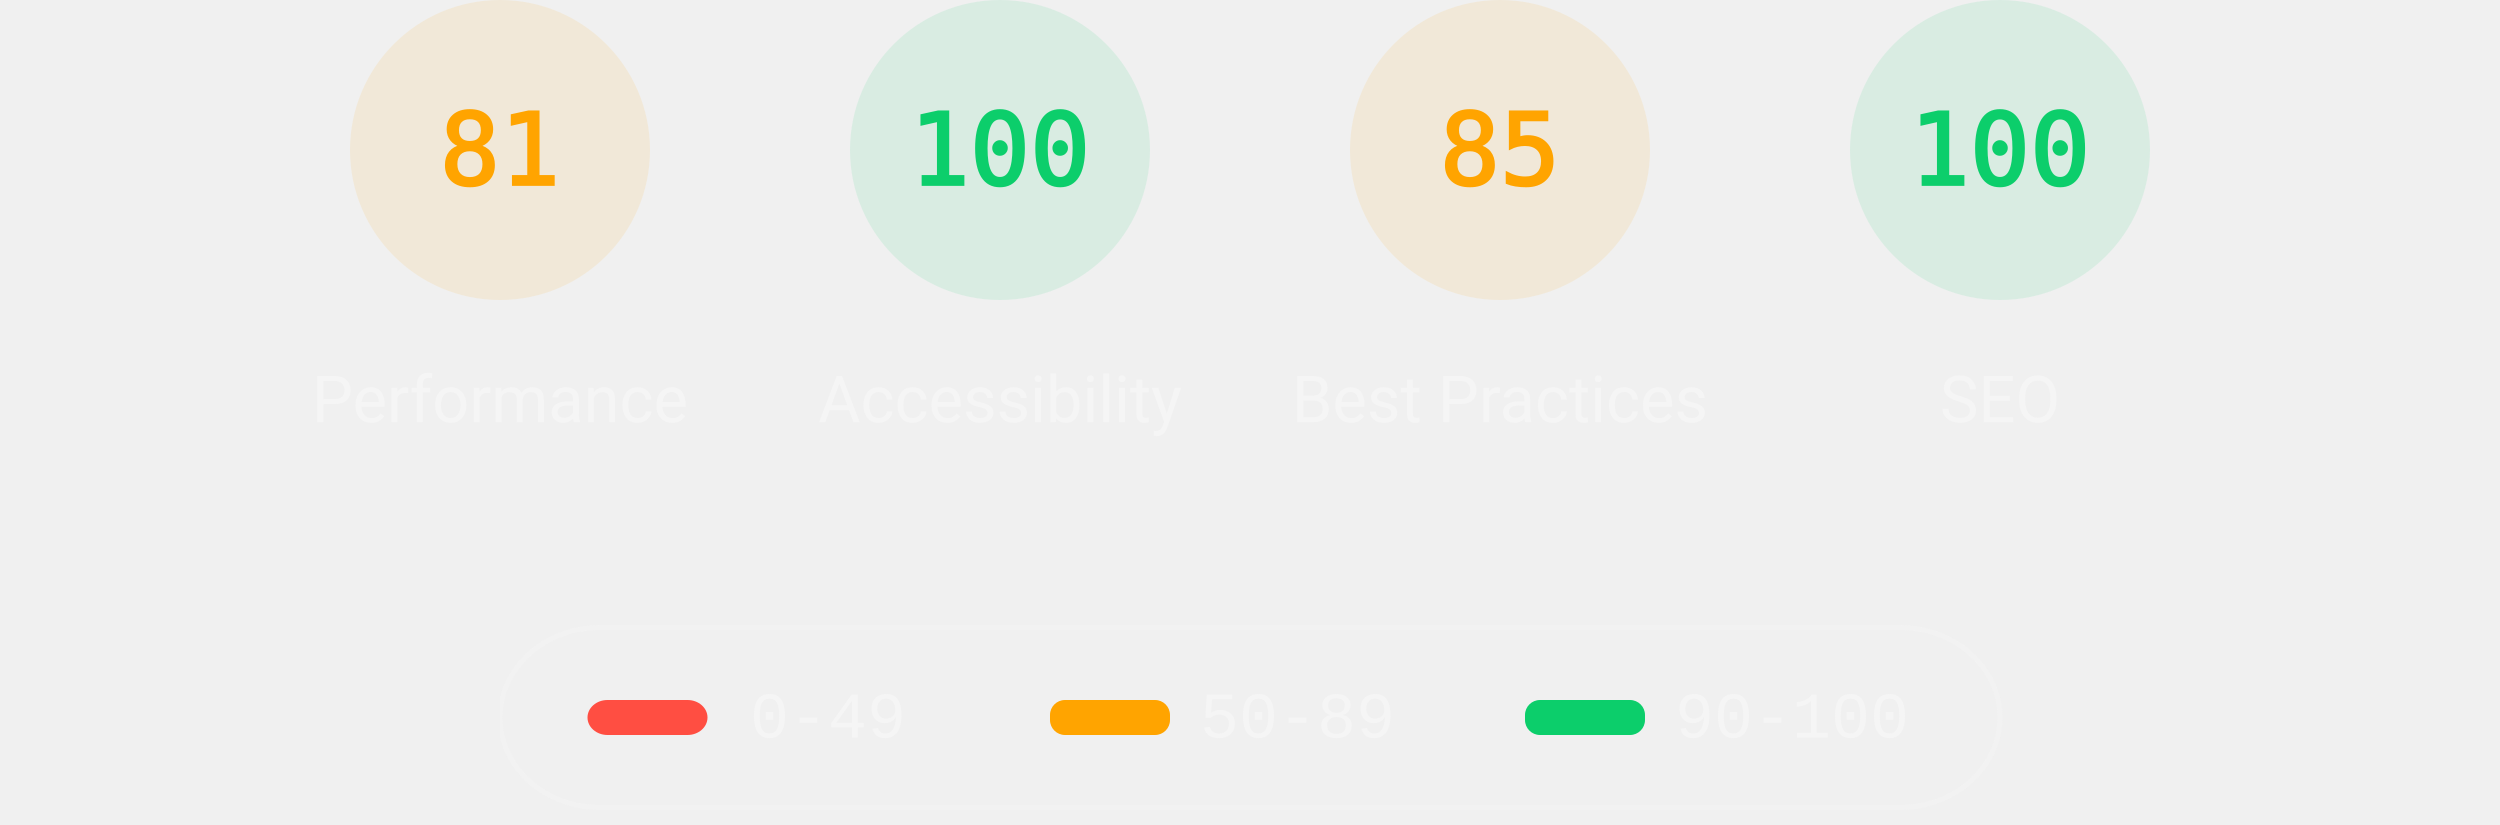
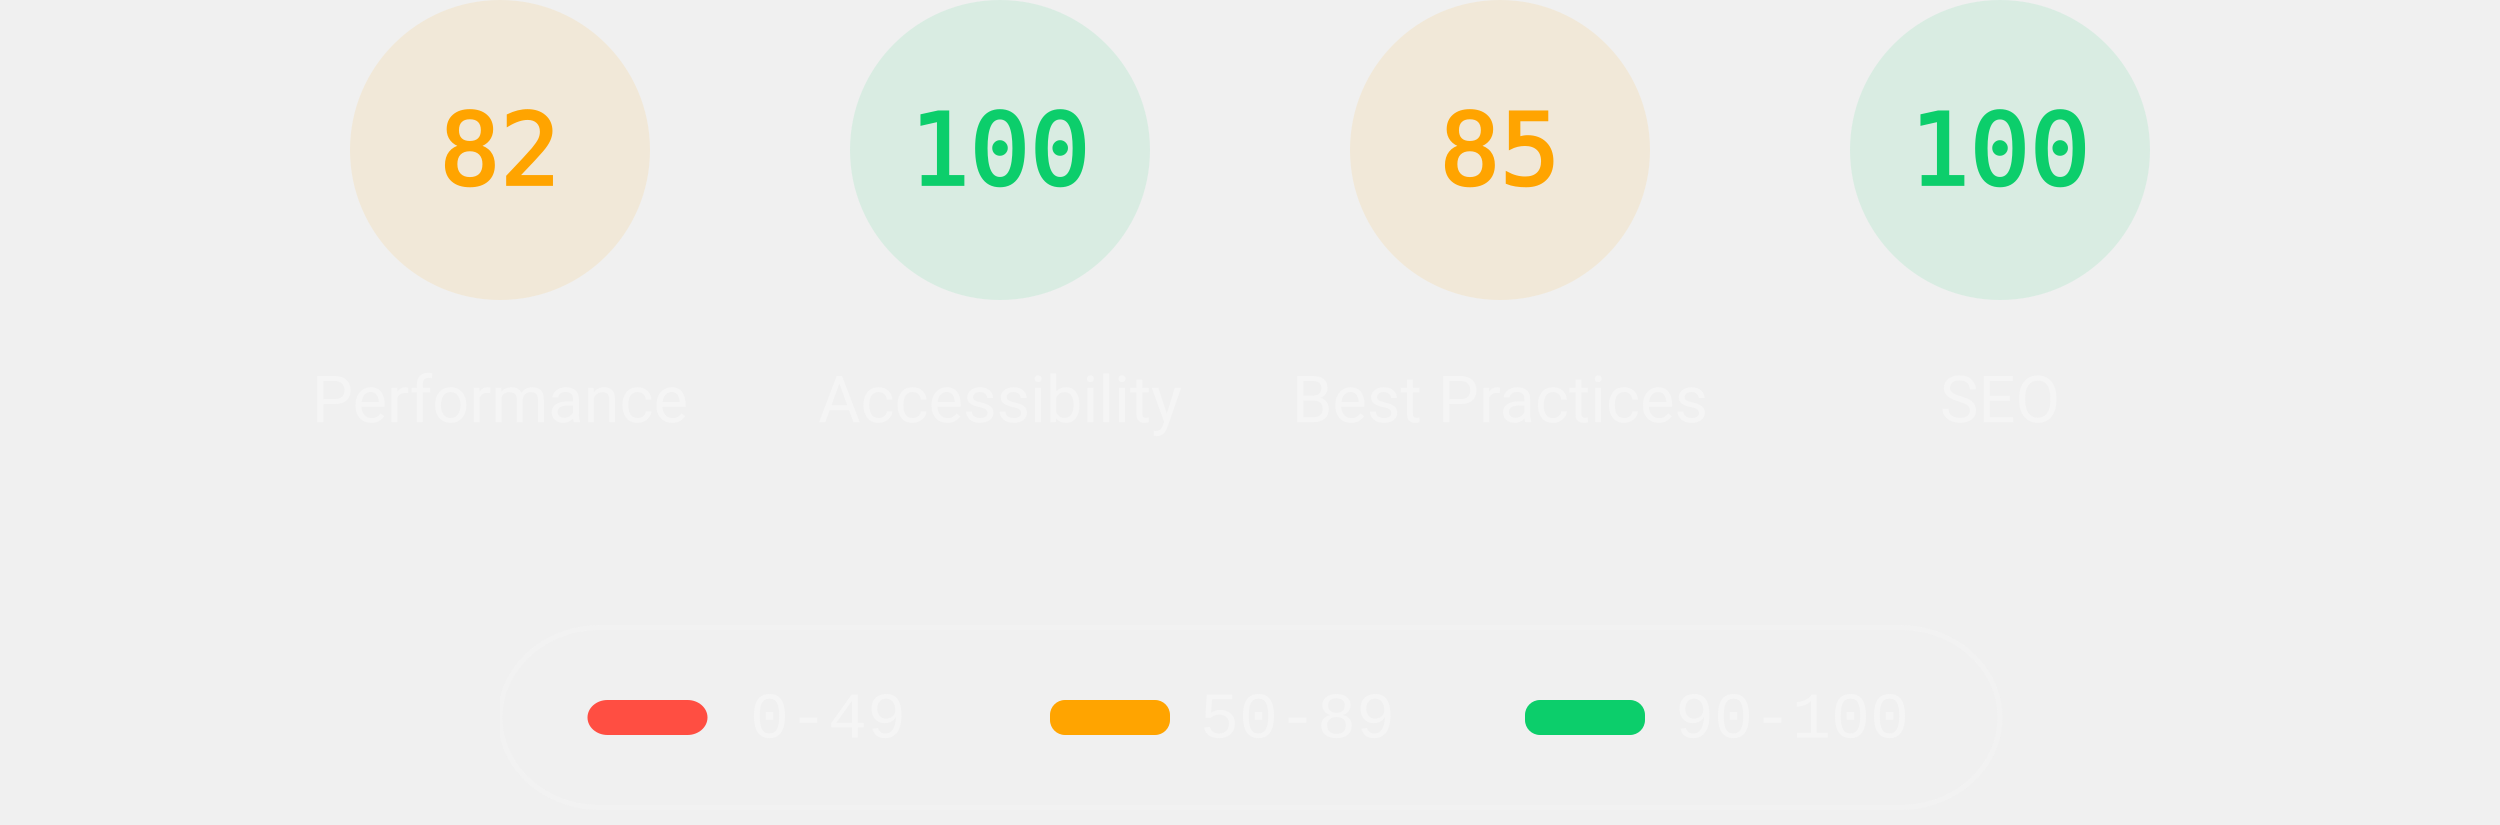
<svg xmlns="http://www.w3.org/2000/svg" class="theme--dark" fill="none" width="1000" height="330">
  <style>
			.gauge-base {
				opacity: 0.1
			}

			.gauge-arc {
				fill: none;
				animation-delay: 250ms;
				stroke-linecap: round;
				transform: rotate(-90deg);
				transform-origin: 100px 60px;
				animation: load-gauge 1s ease forwards
			}

			.guage-text {
				font-size: 40px;
				font-family: monospace;
				text-align: center
			}

			.guage-red {
				color: #ff4e42;
				fill: #ff4e42;
				stroke: #ff4e42
			}
			.guage-orange {
				color: #ffa400;
				fill: #ffa400;
				stroke: #ffa400
			}
			.guage-green {
				color: #0cce6b;
				fill: #0cce6b;
				stroke: #0cce6b
			}
			.theme--agnostic .guage-undefined {
				color: #5c5c5c;
				fill: #5c5c5c;
				stroke: #5c5c5c
			}
			.theme--light .guage-undefined {
				color: #1e1e1e;
				fill: #1e1e1e;
				stroke: #1e1e1e
			}
			.theme--dark .guage-undefined {
				color: #f5f5f5;
				fill: #f5f5f5;
				stroke: #f5f5f5
			}

			.guage-title {
				stroke: none;
				font-size: 26px;
				line-height: 26px;
				font-family: Roboto, Halvetica, Arial, sans-serif
			}
			.metric.guage-title {
				font-family: 'Courier New', Courier, monospace
			}
			.theme--agnostic .guage-title {
				color: #737373;
				fill: #737373
			}
			.theme--light .guage-title {
				color: #212121;
				fill: #212121
			}
			.theme--dark .guage-title {
				color: #f5f5f5;
				fill: #f5f5f5
			}

			@keyframes load-gauge {
				from {
					stroke-dasharray: 0 352.858
				}
			}
			.lh-gauge--pwa__disc {
				fill: #e0e0e0
			}
			.lh-gauge--pwa__logo {
				position: relative;
				fill: #b0b0b0
			}
			.lh-gauge--pwa__invisible {
				display: none
			}
			.lh-gauge--pwa__visible {
				display: inline
			}
			.guage-invisible {
				display: none
			}
			.lh-gauge--pwa__logo--primary-color {
				fill: #304ffe
			}
			.theme--agnostic .lh-gauge--pwa__logo--secondary-color {
				fill: #787878
			}
			.theme--light .lh-gauge--pwa__logo--secondary-color {
				fill: #3d3d3d
			}
			.theme--dark .lh-gauge--pwa__logo--secondary-color {
				fill: #d8b6b6
			}
			.theme--light #svg_2 {
				stroke: #00000022
			}
			.theme--agnostic #svg_2 {
				stroke: #616161
			}
			.theme--light #svg_2 {
				stroke: #00000022
			}
			.theme--dark #svg_2 {
				stroke: #f5f5f566
			}
		</style>
  <svg class="guage-div guage-perf guage-orange" viewBox="0 0 200 200" width="200" height="200" x="100" y="0">
    <circle class="gauge-base" r="56" cx="100" cy="60" stroke-width="8" />
-     <circle class="gauge-arc guage-arc-1" r="56" cx="100" cy="60" stroke-width="8" style="stroke-dasharray: 285.005, 351.858;" />
-     <text class="guage-text" x="100px" y="60px" alignment-baseline="central" dominant-baseline="central" text-anchor="middle">81</text>
+     <circle class="gauge-arc guage-arc-1" r="56" cx="100" cy="60" stroke-width="8" style="stroke-dasharray: 288.524, 351.858;" />
+     <text class="guage-text" x="100px" y="60px" alignment-baseline="central" dominant-baseline="central" text-anchor="middle">82</text>
    <text class="guage-title" x="100px" y="160px" alignment-baseline="central" dominant-baseline="central" text-anchor="middle">Performance</text>
  </svg>
  <svg class="guage-div guage-acc guage-green" viewBox="0 0 200 200" width="200" height="200" x="300" y="0">
    <circle class="gauge-base" r="56" cx="100" cy="60" stroke-width="8" />
    <circle class="gauge-arc guage-arc-2" r="56" cx="100" cy="60" stroke-width="8" style="stroke-dasharray: 351.858, 351.858;" />
    <text class="guage-text" x="100px" y="60px" alignment-baseline="central" dominant-baseline="central" text-anchor="middle">100</text>
    <text class="guage-title" x="100px" y="160px" alignment-baseline="central" dominant-baseline="central" text-anchor="middle">Accessibility</text>
  </svg>
  <svg class="guage-div guage-best guage-orange" viewBox="0 0 200 200" width="200" height="200" x="500" y="0">
    <circle class="gauge-base" r="56" cx="100" cy="60" stroke-width="8" />
    <circle class="gauge-arc guage-arc-3" r="56" cx="100" cy="60" stroke-width="8" style="stroke-dasharray: 299.079, 351.858;" />
    <text class="guage-text" x="100px" y="60px" alignment-baseline="central" dominant-baseline="central" text-anchor="middle">85</text>
    <text class="guage-title" x="100px" y="160px" alignment-baseline="central" dominant-baseline="central" text-anchor="middle">Best Practices</text>
  </svg>
  <svg class="guage-div guage-seo guage-green" viewBox="0 0 200 200" width="200" height="200" x="700" y="0">
    <circle class="gauge-base" r="56" cx="100" cy="60" stroke-width="8" />
    <circle class="gauge-arc guage-arc-4" r="56" cx="100" cy="60" stroke-width="8" style="stroke-dasharray: 351.858, 351.858;" />
    <text class="guage-text" x="100px" y="60px" alignment-baseline="central" dominant-baseline="central" text-anchor="middle">100</text>
    <text class="guage-title" x="100px" y="160px" alignment-baseline="central" dominant-baseline="central" text-anchor="middle">SEO</text>
  </svg>
  <svg class="guage-div guage-pwa guage-invisible" viewBox="0 0 200 200" width="200" height="200" x="900" y="0">
    <svg viewBox="0 0 60 60" width="112" height="112" x="44" y="4">
      <defs>
        <linearGradient id="lh-gauge--pwa__check-circle__gradient-0" x1="50%" y1="0%" x2="50%" y2="100%">
          <stop stop-color="#00C852" offset="0%" />
          <stop stop-color="#009688" offset="100%" />
        </linearGradient>
        <linearGradient id="lh-gauge--pwa__installable__shadow-gradient-0" x1="76.056%" x2="24.111%" y1="82.995%" y2="24.735%">
          <stop stop-color="#A5D6A7" offset="0%" />
          <stop stop-color="#80CBC4" offset="100%" />
        </linearGradient>
        <linearGradient id="lh-gauge--pwa__fast-reliable__shadow-gradient-0" x1="76.056%" y1="82.995%" x2="25.678%" y2="26.493%">
          <stop stop-color="#64B5F6" offset="0%" />
          <stop stop-color="#2979FF" offset="100%" />
        </linearGradient>
        <g id="lh-gauge--pwa__fast-reliable-badge-0">
          <circle fill="#FFFFFF" cx="10" cy="10" r="10" />
          <path fill="#304FFE" d="M10 3.58l5.25 2.34v3.5c0 3.23-2.24 6.26-5.25 7-3.01-.74-5.25-3.77-5.25-7v-3.5L10 3.58zm-.47 10.74l2.76-4.83.03-.07c.04-.08 0-.24-.22-.24h-1.64l.47-3.26h-.47l-2.7 4.77c-.02.01.05-.1-.04.05-.09.16-.1.31.18.31h1.63l-.47 3.27h.47z" />
        </g>
        <g id="lh-gauge--pwa__installable-badge-0">
          <circle fill="#FFFFFF" cx="10" cy="10" r="10" />
          <path fill="#009688" d="M10 4.167A5.835 5.835 0 0 0 4.167 10 5.835 5.835 0 0 0 10 15.833 5.835 5.835 0 0 0 15.833 10 5.835 5.835 0 0 0 10 4.167zm2.917 6.416h-2.334v2.334H9.417v-2.334H7.083V9.417h2.334V7.083h1.166v2.334h2.334v1.166z" />
        </g>
      </defs>
      <g stroke="none" fill-rule="nonzero">
        <circle class="lh-gauge--pwa__disc" cx="30" cy="30" r="30" />
        <g class="lh-gauge--pwa__logo">
          <path d="M35.66 19.39l.7-1.75h2L37.4 15 38.6 12l3.4 9h-2.51l-.58-1.61z" />
          <path d="M33.52 21l3.65-9h-2.42l-2.5 5.82L30.5 12h-1.86l-1.9 5.82-1.35-2.65-1.21 3.72L25.4 21h2.38l1.72-5.2 1.64 5.2z" />
          <path fill-rule="nonzero" d="M20.3 17.91h1.48c.45 0 .85-.05 1.2-.15l.39-1.18 1.07-3.3a2.64 2.64 0 0 0-.28-.37c-.55-.6-1.36-.91-2.42-.91H18v9h2.3V17.9zm1.96-3.84c.22.22.33.5.33.87 0 .36-.1.65-.29.87-.2.23-.59.35-1.15.35h-.86v-2.41h.87c.52 0 .89.1 1.1.32z" />
        </g>
        <rect class="lh-gauge--pwa__component lh-gauge--pwa__na-line lh-gauge--pwa__invisible" fill="#FFFFFF" x="20" y="32" width="20" height="4" rx="2" />
        <g class="lh-gauge--pwa__component lh-gauge--pwa__fast-reliable-badge lh-gauge--pwa__invisible" transform="translate(20, 29)">
          <path fill="url(#lh-gauge--pwa__fast-reliable__shadow-gradient-0)" d="M33.63 19.49A30 30 0 0 1 16.2 30.36L3 17.14 17.14 3l16.49 16.49z" />
          <use href="#lh-gauge--pwa__fast-reliable-badge-0" />
        </g>
        <g class="lh-gauge--pwa__component lh-gauge--pwa__installable-badge lh-gauge--pwa__invisible" transform="translate(20, 29)">
          <path fill="url(#lh-gauge--pwa__installable__shadow-gradient-0)" d="M33.629 19.487c-4.272 5.453-10.391 9.39-17.415 10.869L3 17.142 17.142 3 33.63 19.487z" />
          <use href="#lh-gauge--pwa__installable-badge-0" />
        </g>
        <g class="lh-gauge--pwa__component lh-gauge--pwa__fast-reliable-installable-badges lh-gauge--pwa__invisible">
          <g transform="translate(8, 29)">
            <path fill="url(#lh-gauge--pwa__fast-reliable__shadow-gradient-0)" d="M16.321 30.463L3 17.143 17.142 3l22.365 22.365A29.864 29.864 0 0 1 22 31c-1.942 0-3.84-.184-5.679-.537z" />
            <use href="#lh-gauge--pwa__fast-reliable-badge-0" />
          </g>
          <g transform="translate(32, 29)">
            <path fill="url(#lh-gauge--pwa__installable__shadow-gradient-0)" d="M25.982 11.84a30.107 30.107 0 0 1-13.08 15.203L3 17.143 17.142 3l8.84 8.84z" />
            <use href="#lh-gauge--pwa__installable-badge-0" />
          </g>
        </g>
        <g class="lh-gauge--pwa__component lh-gauge--pwa__check-circle lh-gauge--pwa__invisible" transform="translate(18, 28)">
          <circle fill="#FFFFFF" cx="12" cy="12" r="12" />
          <path fill="url(#lh-gauge--pwa__check-circle__gradient-0)" d="M12 2a10 10 0 1 0 0 20 10 10 0 0 0 0-20zm-2 15l-5-5 1.41-1.41L10 14.17l7.59-7.59L19 8l-9 9z" />
        </g>
      </g>
    </svg>
    <text class="guage-title" y="160px" alignment-baseline="central" dominant-baseline="central" text-anchor="middle">
      <tspan x="100px" dy="-6px">Progressive</tspan>
      <tspan x="100px" dy="30px">Web App</tspan>
    </text>
  </svg>
  <svg width="604" height="76" x="200" y="250">
    <g>
      <rect fill="none" id="canvas_background" height="80" width="604" y="-1" x="-1" />
      <g display="none" overflow="visible" y="0" x="0" height="100%" width="100%" id="canvasGrid">
        <rect fill="url(#gridpattern)" stroke-width="0" y="0" x="0" height="100%" width="100%" />
      </g>
    </g>
    <g>
      <rect fill-opacity="0" stroke-width="2" rx="40" id="svg_2" height="72" width="600" y="1" x="0" fill="#000000" />
      <rect stroke="#000" rx="8" id="svg_3" height="14" width="48" y="30" x="35" stroke-opacity="null" stroke-width="0" fill="#ff4e42" />
      <rect stroke="#000" rx="6" id="svg_4" height="14" width="48" y="30" x="220" stroke-opacity="null" stroke-width="0" fill="#ffa400" />
      <rect stroke="#000" rx="6" id="svg_5" height="14" width="48" y="30" x="410" stroke-opacity="null" stroke-width="0" fill="#0cce6b" />
      <text class="metric guage-title" xml:space="preserve" text-anchor="start" font-size="26" id="svg_6" y="45" x="100" stroke-opacity="null" stroke-width="0" stroke="#000">0-49</text>
      <text class="metric guage-title" xml:space="preserve" text-anchor="start" font-size="26" id="svg_7" y="45" x="280" stroke-opacity="null" stroke-width="0" stroke="#000">50-89</text>
      <text class="metric guage-title" xml:space="preserve" text-anchor="start" font-size="26" id="svg_8" y="45" x="470" stroke-opacity="null" stroke-width="0" stroke="#000">90-100</text>
    </g>
  </svg>
</svg>
